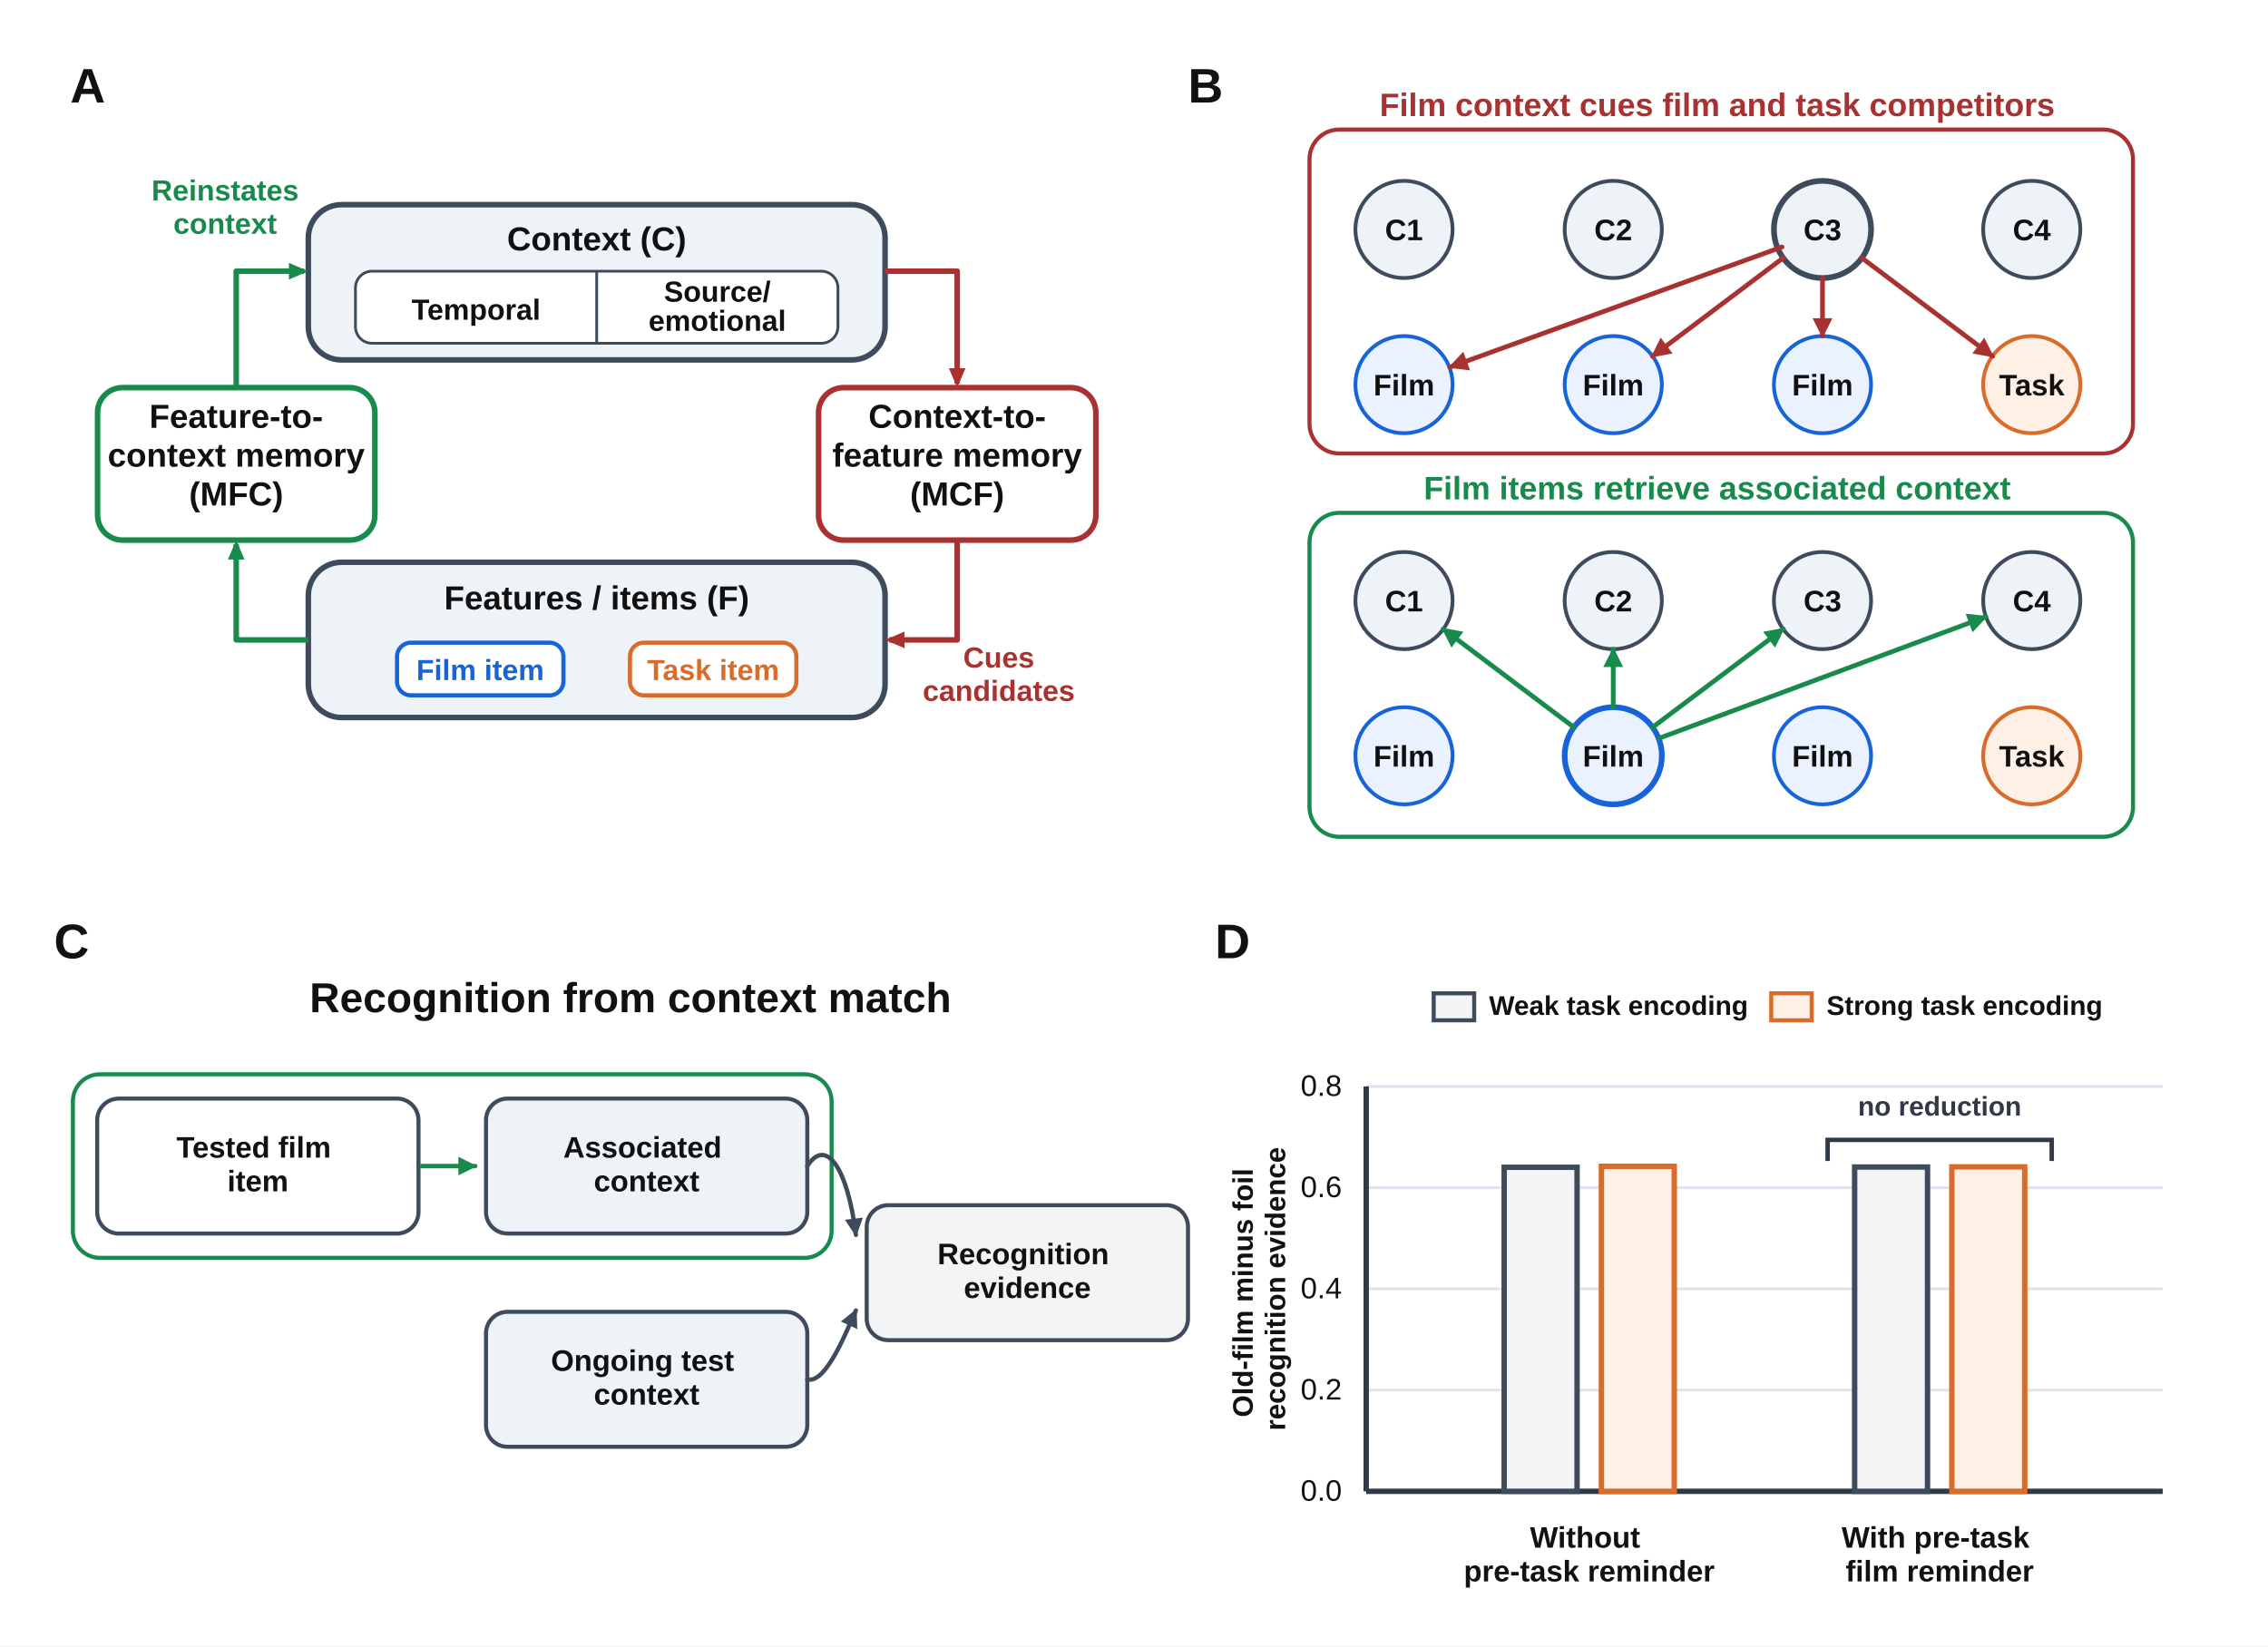
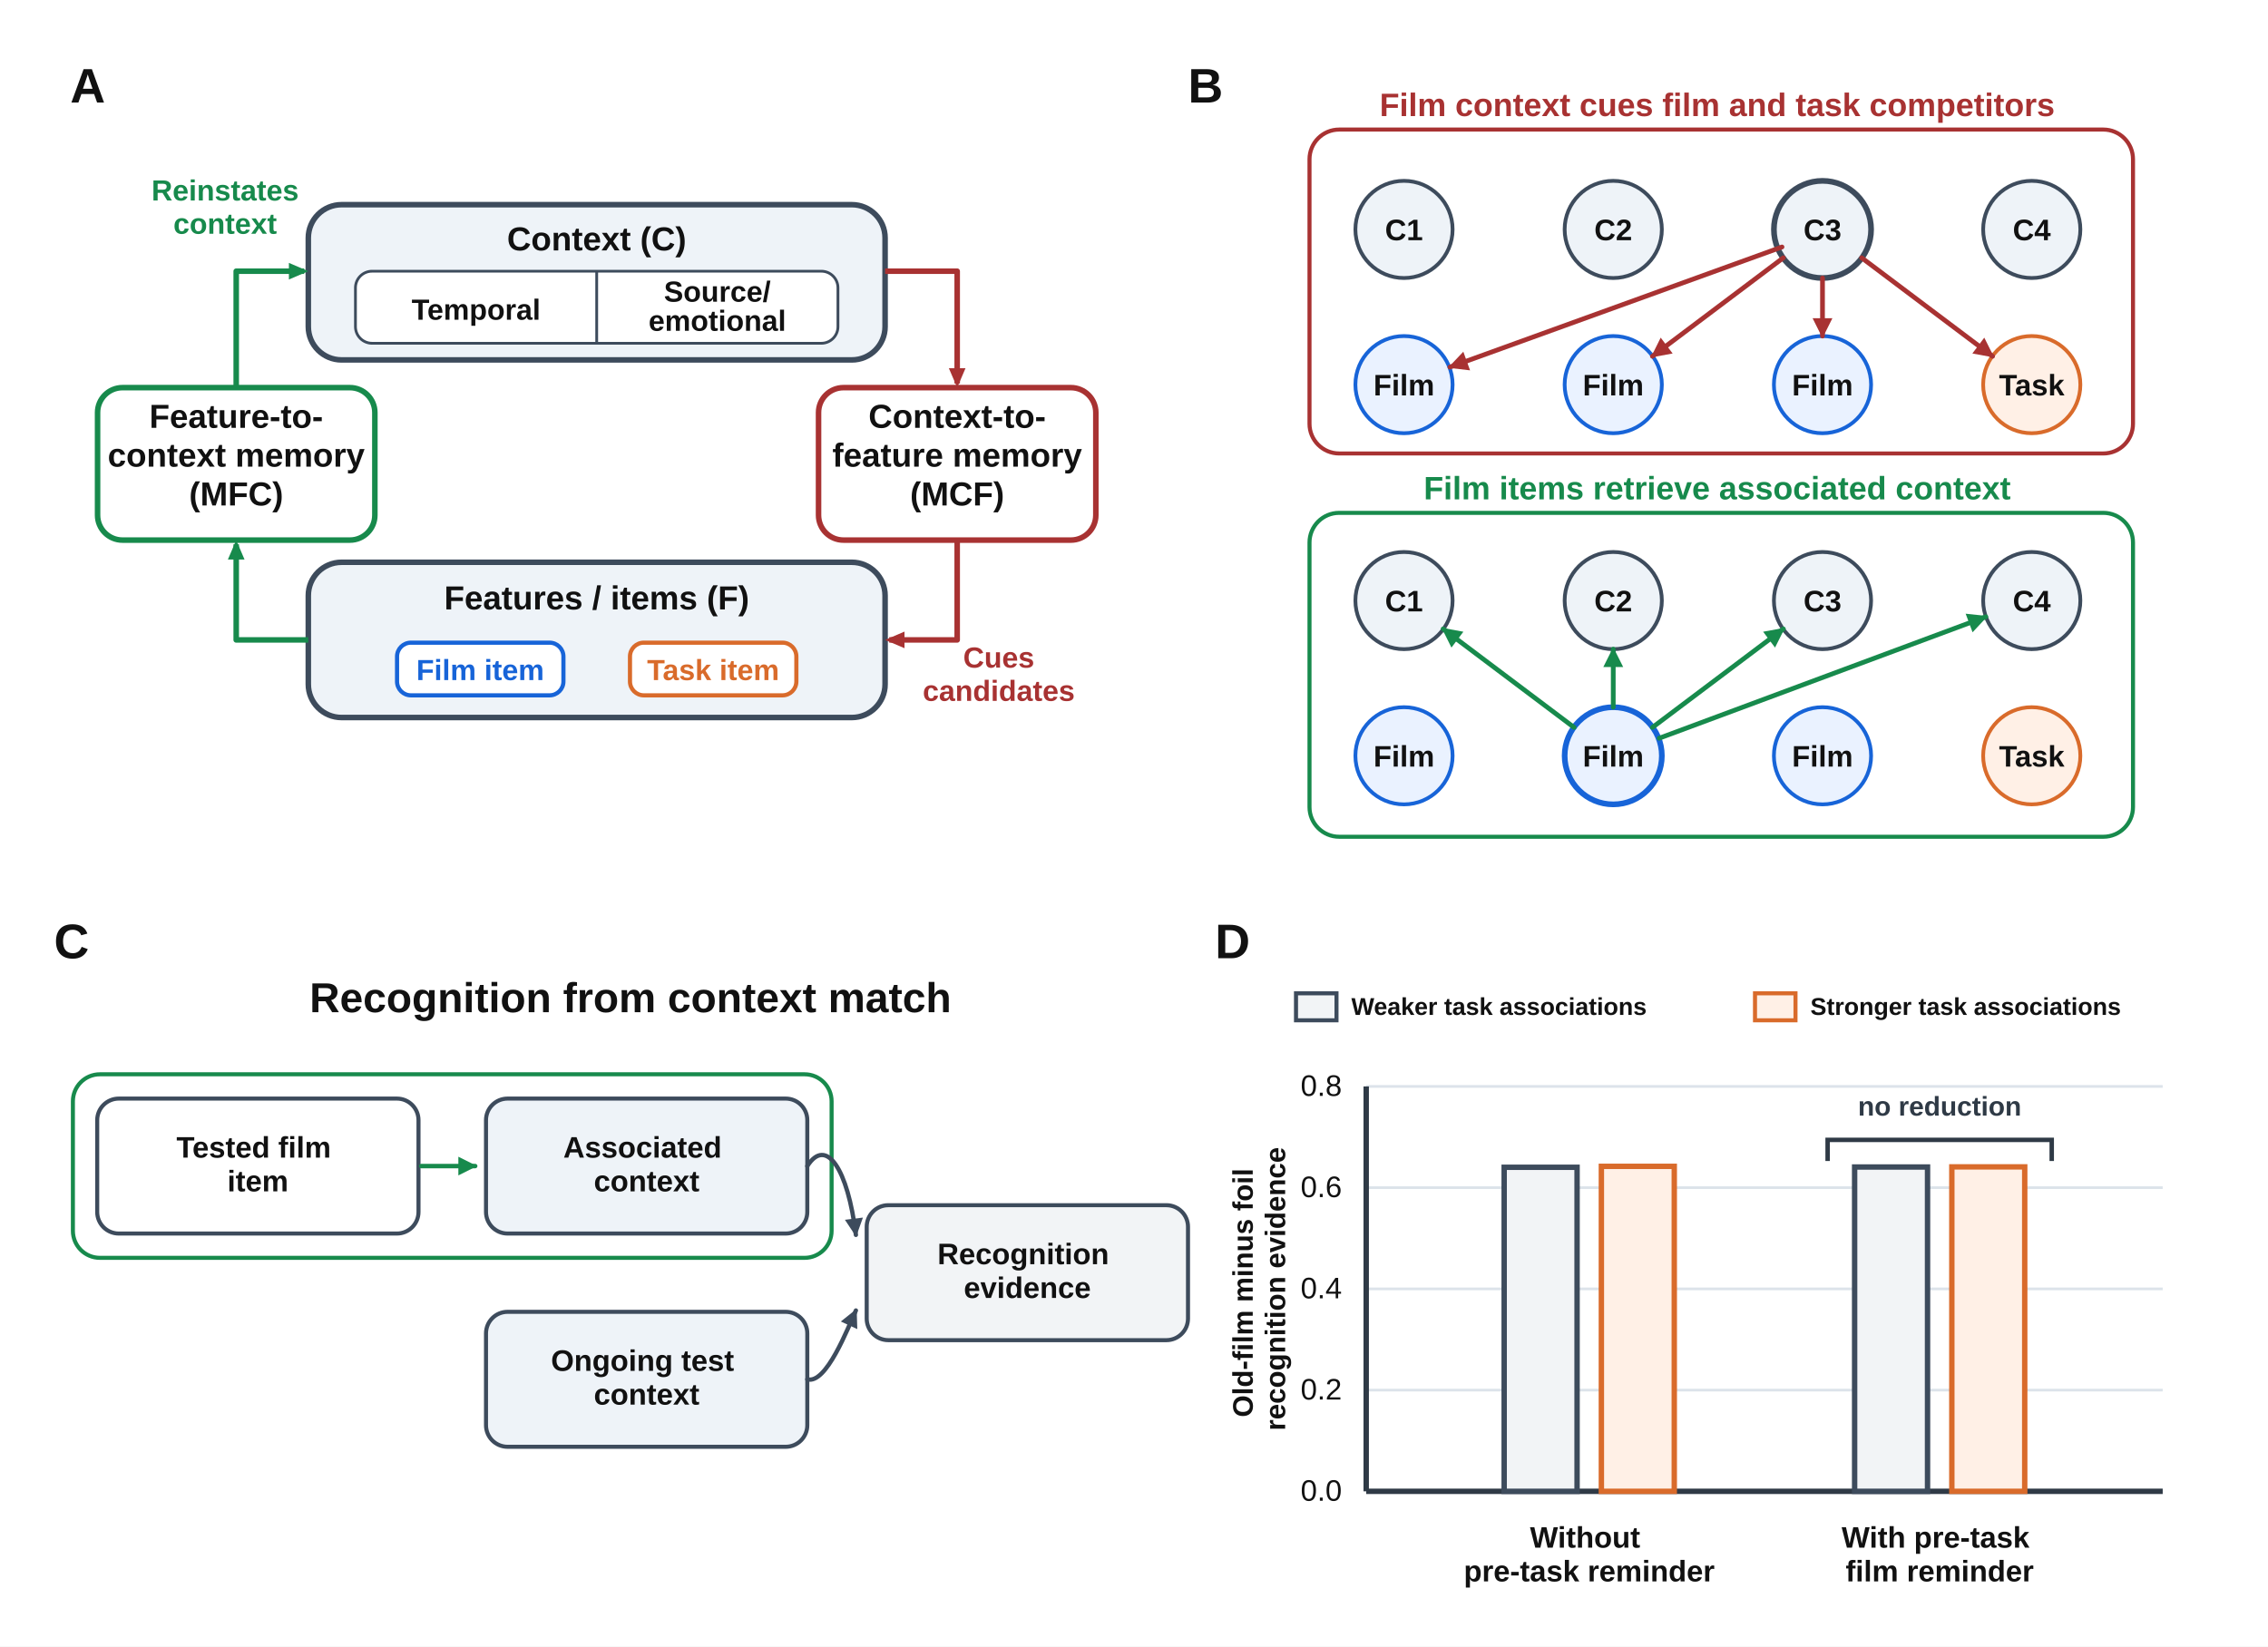
<svg xmlns="http://www.w3.org/2000/svg" viewBox="0 0 1680 1220" width="1680" height="1220" font-family="Arial, Helvetica, DejaVu Sans, sans-serif">
  <defs>
    <marker id="arrow-blue-e" viewBox="0 0 10 10" refX="9" refY="5" markerWidth="4.2" markerHeight="4.2" orient="auto-start-reverse">
      <path d="M 0 0 L 10 5 L 0 10 z" fill="#1764D8" />
    </marker>
    <marker id="arrow-green-e" viewBox="0 0 10 10" refX="9" refY="5" markerWidth="4.2" markerHeight="4.2" orient="auto-start-reverse">
      <path d="M 0 0 L 10 5 L 0 10 z" fill="#178A4C" />
    </marker>
    <marker id="arrow-red-e" viewBox="0 0 10 10" refX="9" refY="5" markerWidth="4.2" markerHeight="4.2" orient="auto-start-reverse">
      <path d="M 0 0 L 10 5 L 0 10 z" fill="#A83232" />
    </marker>
    <marker id="arrow-orange-e" viewBox="0 0 10 10" refX="9" refY="5" markerWidth="4.2" markerHeight="4.2" orient="auto-start-reverse">
      <path d="M 0 0 L 10 5 L 0 10 z" fill="#D96B2B" />
    </marker>
    <marker id="arrow-slate-e" viewBox="0 0 10 10" refX="9" refY="5" markerWidth="4.2" markerHeight="4.2" orient="auto-start-reverse">
      <path d="M 0 0 L 10 5 L 0 10 z" fill="#3D4B5C" />
    </marker>
  </defs>
  <rect x="0" y="0" width="1680" height="1220" fill="white" />
  <text x="52.0" y="76.0" font-family="Arial, Helvetica, DejaVu Sans, sans-serif" font-size="36" font-weight="700" text-anchor="start" fill="#111111">A</text>
  <svg x="62" y="100" width="760" height="472" viewBox="0 55 740 405" font-family="Arial, Helvetica, DejaVu Sans, sans-serif">
    <g id="panel-b-architecture">
      <rect x="162" y="78" width="416" height="112" rx="24" fill="#EEF3F8" stroke="#3D4B5C" stroke-width="4" />
      <text x="370" y="111" font-size="24" font-weight="700" fill="#111111" text-anchor="middle">Context (C)</text>
      <rect x="196" y="126" width="348" height="52" rx="12" fill="white" stroke="#3D4B5C" stroke-width="2" />
      <line x1="370" y1="126" x2="370" y2="178" stroke="#3D4B5C" stroke-width="2" />
      <text x="283" y="161" font-size="21" font-weight="700" fill="#111111" text-anchor="middle">Temporal</text>
      <text x="457" y="148" font-size="21" font-weight="700" fill="#111111" text-anchor="middle">Source/</text>
      <text x="457" y="169" font-size="21" font-weight="700" fill="#111111" text-anchor="middle">emotional</text>
      <rect x="162" y="336" width="416" height="112" rx="24" fill="#EEF3F8" stroke="#3D4B5C" stroke-width="4" />
      <text x="370" y="370" font-size="24" font-weight="700" fill="#111111" text-anchor="middle">Features / items (F)</text>
      <rect x="226" y="394" width="120" height="38" rx="10" fill="white" stroke="#1764D8" stroke-width="3" />
      <text x="286" y="421" font-size="21" font-weight="700" fill="#1764D8" text-anchor="middle">Film item</text>
      <rect x="394" y="394" width="120" height="38" rx="10" fill="white" stroke="#D96B2B" stroke-width="3" />
      <text x="454" y="421" font-size="21" font-weight="700" fill="#D96B2B" text-anchor="middle">Task item</text>
      <rect x="10" y="210" width="200" height="110" rx="18" fill="white" stroke="#178A4C" stroke-width="4" />
      <text x="110" y="239" font-size="24" font-weight="700" fill="#111111" text-anchor="middle">Feature-to-</text>
      <text x="110" y="267" font-size="24" font-weight="700" fill="#111111" text-anchor="middle">context memory</text>
      <text x="110" y="295" font-size="24" font-weight="700" fill="#111111" text-anchor="middle">(MFC)</text>
      <rect x="530" y="210" width="200" height="110" rx="18" fill="white" stroke="#A83232" stroke-width="4" />
      <text x="630" y="239" font-size="24" font-weight="700" fill="#111111" text-anchor="middle">Context-to-</text>
      <text x="630" y="267" font-size="24" font-weight="700" fill="#111111" text-anchor="middle">feature memory</text>
      <text x="630" y="295" font-size="24" font-weight="700" fill="#111111" text-anchor="middle">(MCF)</text>
      <polyline points="110,210 110,126 159,126" fill="none" stroke="#178A4C" stroke-width="4" stroke-linejoin="round" />
      <polygon points="162,126 148,120 148,132" fill="#178A4C" />
      <polyline points="578,126 630,126 630,207" fill="none" stroke="#A83232" stroke-width="4" stroke-linejoin="round" />
      <polygon points="630,210 624,196 636,196" fill="#A83232" />
      <polyline points="162,392 110,392 110,323" fill="none" stroke="#178A4C" stroke-width="4" stroke-linejoin="round" />
      <polygon points="110,320 104,334 116,334" fill="#178A4C" />
      <polyline points="630,320 630,392 581,392" fill="none" stroke="#A83232" stroke-width="4" stroke-linejoin="round" />
      <polygon points="578,392 592,386 592,398" fill="#A83232" />
      <text x="102" y="75" font-size="21" font-weight="700" fill="#178A4C" text-anchor="middle">Reinstates</text>
      <text x="102" y="99" font-size="21" font-weight="700" fill="#178A4C" text-anchor="middle">context</text>
      <text x="660" y="412" font-size="21" font-weight="700" fill="#A83232" text-anchor="middle">Cues</text>
      <text x="660" y="436" font-size="21" font-weight="700" fill="#A83232" text-anchor="middle">candidates</text>
    </g>
  </svg>
  <text x="880.0" y="76.0" font-family="Arial, Helvetica, DejaVu Sans, sans-serif" font-size="36" font-weight="700" text-anchor="start" fill="#111111">B</text>
  <rect x="970.0" y="96.0" width="610.0" height="240.0" rx="22" fill="none" stroke="#A83232" stroke-width="3" />
  <text x="1272.0" y="86.0" font-family="Arial, Helvetica, DejaVu Sans, sans-serif" font-size="24" font-weight="700" text-anchor="middle" fill="#A83232">Film context cues film and task competitors</text>
  <circle cx="1040.0" cy="170.0" r="36.0" fill="#EEF3F8" stroke="#3D4B5C" stroke-width="2.8" />
  <text x="1040.0" y="178.0" font-family="Arial, Helvetica, DejaVu Sans, sans-serif" font-size="22" font-weight="700" text-anchor="middle" fill="#111111">C1</text>
  <circle cx="1195.0" cy="170.0" r="36.0" fill="#EEF3F8" stroke="#3D4B5C" stroke-width="2.8" />
  <text x="1195.0" y="178.0" font-family="Arial, Helvetica, DejaVu Sans, sans-serif" font-size="22" font-weight="700" text-anchor="middle" fill="#111111">C2</text>
  <circle cx="1350.0" cy="170.0" r="36.0" fill="#EEF3F8" stroke="#3D4B5C" stroke-width="4.2" />
  <text x="1350.0" y="178.0" font-family="Arial, Helvetica, DejaVu Sans, sans-serif" font-size="22" font-weight="700" text-anchor="middle" fill="#111111">C3</text>
  <circle cx="1505.0" cy="170.0" r="36.0" fill="#EEF3F8" stroke="#3D4B5C" stroke-width="2.8" />
  <text x="1505.0" y="178.0" font-family="Arial, Helvetica, DejaVu Sans, sans-serif" font-size="22" font-weight="700" text-anchor="middle" fill="#111111">C4</text>
  <circle cx="1040.0" cy="285.0" r="36.0" fill="#EAF2FF" stroke="#1764D8" stroke-width="2.8" />
  <text x="1040.0" y="293.0" font-family="Arial, Helvetica, DejaVu Sans, sans-serif" font-size="22" font-weight="700" text-anchor="middle" fill="#111111">Film</text>
  <circle cx="1195.0" cy="285.0" r="36.0" fill="#EAF2FF" stroke="#1764D8" stroke-width="2.8" />
  <text x="1195.0" y="293.0" font-family="Arial, Helvetica, DejaVu Sans, sans-serif" font-size="22" font-weight="700" text-anchor="middle" fill="#111111">Film</text>
  <circle cx="1350.0" cy="285.0" r="36.0" fill="#EAF2FF" stroke="#1764D8" stroke-width="2.8" />
  <text x="1350.0" y="293.0" font-family="Arial, Helvetica, DejaVu Sans, sans-serif" font-size="22" font-weight="700" text-anchor="middle" fill="#111111">Film</text>
  <circle cx="1505.0" cy="285.0" r="36.0" fill="#FFF0E6" stroke="#D96B2B" stroke-width="2.8" />
  <text x="1505.0" y="293.0" font-family="Arial, Helvetica, DejaVu Sans, sans-serif" font-size="22" font-weight="700" text-anchor="middle" fill="#111111">Task</text>
  <line x1="1320.0" y1="183.0" x2="1074.0" y2="272.0" stroke="#A83232" stroke-width="3.5" stroke-linecap="round" marker-end="url(#arrow-red-e)" />
  <line x1="1321.0" y1="191.0" x2="1224.0" y2="264.0" stroke="#A83232" stroke-width="3.5" stroke-linecap="round" marker-end="url(#arrow-red-e)" />
  <line x1="1350.0" y1="206.0" x2="1350.0" y2="249.0" stroke="#A83232" stroke-width="3.5" stroke-linecap="round" marker-end="url(#arrow-red-e)" />
  <line x1="1379.0" y1="191.0" x2="1476.0" y2="264.0" stroke="#A83232" stroke-width="3.5" stroke-linecap="round" marker-end="url(#arrow-red-e)" />
  <rect x="970.0" y="380.0" width="610.0" height="240.0" rx="22" fill="none" stroke="#178A4C" stroke-width="3" />
  <text x="1272.0" y="370.0" font-family="Arial, Helvetica, DejaVu Sans, sans-serif" font-size="24" font-weight="700" text-anchor="middle" fill="#178A4C">Film items retrieve associated context</text>
  <circle cx="1040.0" cy="445.0" r="36.0" fill="#EEF3F8" stroke="#3D4B5C" stroke-width="2.8" />
  <text x="1040.0" y="453.0" font-family="Arial, Helvetica, DejaVu Sans, sans-serif" font-size="22" font-weight="700" text-anchor="middle" fill="#111111">C1</text>
  <circle cx="1195.0" cy="445.0" r="36.0" fill="#EEF3F8" stroke="#3D4B5C" stroke-width="2.8" />
  <text x="1195.0" y="453.0" font-family="Arial, Helvetica, DejaVu Sans, sans-serif" font-size="22" font-weight="700" text-anchor="middle" fill="#111111">C2</text>
  <circle cx="1350.0" cy="445.0" r="36.0" fill="#EEF3F8" stroke="#3D4B5C" stroke-width="2.8" />
  <text x="1350.0" y="453.0" font-family="Arial, Helvetica, DejaVu Sans, sans-serif" font-size="22" font-weight="700" text-anchor="middle" fill="#111111">C3</text>
  <circle cx="1505.0" cy="445.0" r="36.0" fill="#EEF3F8" stroke="#3D4B5C" stroke-width="2.8" />
  <text x="1505.0" y="453.0" font-family="Arial, Helvetica, DejaVu Sans, sans-serif" font-size="22" font-weight="700" text-anchor="middle" fill="#111111">C4</text>
  <circle cx="1040.0" cy="560.0" r="36.0" fill="#EAF2FF" stroke="#1764D8" stroke-width="2.8" />
  <text x="1040.0" y="568.0" font-family="Arial, Helvetica, DejaVu Sans, sans-serif" font-size="22" font-weight="700" text-anchor="middle" fill="#111111">Film</text>
  <circle cx="1195.0" cy="560.0" r="36.0" fill="#EAF2FF" stroke="#1764D8" stroke-width="4.2" />
  <text x="1195.0" y="568.0" font-family="Arial, Helvetica, DejaVu Sans, sans-serif" font-size="22" font-weight="700" text-anchor="middle" fill="#111111">Film</text>
  <circle cx="1350.0" cy="560.0" r="36.0" fill="#EAF2FF" stroke="#1764D8" stroke-width="2.8" />
  <text x="1350.0" y="568.0" font-family="Arial, Helvetica, DejaVu Sans, sans-serif" font-size="22" font-weight="700" text-anchor="middle" fill="#111111">Film</text>
  <circle cx="1505.0" cy="560.0" r="36.0" fill="#FFF0E6" stroke="#D96B2B" stroke-width="2.8" />
  <text x="1505.0" y="568.0" font-family="Arial, Helvetica, DejaVu Sans, sans-serif" font-size="22" font-weight="700" text-anchor="middle" fill="#111111">Task</text>
  <line x1="1166.0" y1="539.0" x2="1069.0" y2="466.0" stroke="#178A4C" stroke-width="3.5" stroke-linecap="round" marker-end="url(#arrow-green-e)" />
  <line x1="1195.0" y1="524.0" x2="1195.0" y2="481.0" stroke="#178A4C" stroke-width="3.5" stroke-linecap="round" marker-end="url(#arrow-green-e)" />
  <line x1="1224.0" y1="539.0" x2="1321.0" y2="466.0" stroke="#178A4C" stroke-width="3.5" stroke-linecap="round" marker-end="url(#arrow-green-e)" />
  <line x1="1229.0" y1="547.0" x2="1471.0" y2="457.0" stroke="#178A4C" stroke-width="3.5" stroke-linecap="round" marker-end="url(#arrow-green-e)" />
  <text x="40.0" y="710.0" font-family="Arial, Helvetica, DejaVu Sans, sans-serif" font-size="36" font-weight="700" text-anchor="start" fill="#111111">C</text>
  <text x="467.0" y="750.0" font-family="Arial, Helvetica, DejaVu Sans, sans-serif" font-size="31" font-weight="700" text-anchor="middle" fill="#111111">Recognition from context match</text>
  <rect x="54.0" y="796.0" width="562.0" height="136.0" rx="20" fill="none" stroke="#178A4C" stroke-width="3" />
  <rect x="72.0" y="814.0" width="238.0" height="100.0" rx="16" fill="white" stroke="#3D4B5C" stroke-width="3" />
  <text x="191.0" y="851.5" font-family="Arial, Helvetica, DejaVu Sans, sans-serif" font-size="22" font-weight="700" text-anchor="middle" dominant-baseline="middle" fill="#111111">
    <tspan x="191.0" dy="0.0">Tested film</tspan>
    <tspan x="191.0" dy="25.0">item</tspan>
  </text>
  <rect x="360.0" y="814.0" width="238.0" height="100.0" rx="16" fill="#EEF3F8" stroke="#3D4B5C" stroke-width="3" />
  <text x="479.0" y="851.5" font-family="Arial, Helvetica, DejaVu Sans, sans-serif" font-size="22" font-weight="700" text-anchor="middle" dominant-baseline="middle" fill="#111111">
    <tspan x="479.0" dy="0.0">Associated</tspan>
    <tspan x="479.0" dy="25.0">context</tspan>
  </text>
  <rect x="360.0" y="972.0" width="238.0" height="100.0" rx="16" fill="#EEF3F8" stroke="#3D4B5C" stroke-width="3" />
  <text x="479.0" y="1009.5" font-family="Arial, Helvetica, DejaVu Sans, sans-serif" font-size="22" font-weight="700" text-anchor="middle" dominant-baseline="middle" fill="#111111">
    <tspan x="479.0" dy="0.0">Ongoing test</tspan>
    <tspan x="479.0" dy="25.0">context</tspan>
  </text>
  <rect x="642.0" y="893.0" width="238.0" height="100.0" rx="16" fill="#F2F4F6" stroke="#3D4B5C" stroke-width="3" />
  <text x="761.0" y="930.5" font-family="Arial, Helvetica, DejaVu Sans, sans-serif" font-size="22" font-weight="700" text-anchor="middle" dominant-baseline="middle" fill="#111111">
    <tspan x="761.0" dy="0.0">Recognition</tspan>
    <tspan x="761.0" dy="25.0">evidence</tspan>
  </text>
  <line x1="312.0" y1="864.0" x2="352.0" y2="864.0" stroke="#178A4C" stroke-width="3.3" stroke-linecap="round" marker-end="url(#arrow-green-e)" />
  <path d="M 598.0 864.0 C 612.0 842.0 628.0 866.0 634.0 915.0" fill="none" stroke="#3D4B5C" stroke-width="3.2" stroke-linecap="round" stroke-linejoin="round" marker-end="url(#arrow-slate-e)" />
  <path d="M 598.0 1022.0 C 612.0 1026.0 628.0 984.0 634.0 971.0" fill="none" stroke="#3D4B5C" stroke-width="3.2" stroke-linecap="round" stroke-linejoin="round" marker-end="url(#arrow-slate-e)" />
  <text x="900.0" y="710.0" font-family="Arial, Helvetica, DejaVu Sans, sans-serif" font-size="36" font-weight="700" text-anchor="start" fill="#111111">D</text>
-   <rect x="1062.0" y="736.0" width="30.0" height="20.0" fill="#F2F4F6" stroke="#3D4B5C" stroke-width="3.0" />
-   <text x="1103.0" y="752.0" font-family="Arial, Helvetica, DejaVu Sans, sans-serif" font-size="20" font-weight="700" text-anchor="start" fill="#111111">Weak task encoding</text>
-   <rect x="1312.0" y="736.0" width="30.0" height="20.0" fill="#FFF0E6" stroke="#D96B2B" stroke-width="3.0" />
-   <text x="1353.0" y="752.0" font-family="Arial, Helvetica, DejaVu Sans, sans-serif" font-size="20" font-weight="700" text-anchor="start" fill="#111111">Strong task encoding</text>
+   <rect x="960.0" y="736.0" width="30.0" height="20.0" fill="#F2F4F6" stroke="#3D4B5C" stroke-width="3.0" />
+   <text x="1001.0" y="752.0" font-family="Arial, Helvetica, DejaVu Sans, sans-serif" font-size="18" font-weight="700" text-anchor="start" fill="#111111">Weaker task associations</text>
+   <rect x="1300.0" y="736.0" width="30.0" height="20.0" fill="#FFF0E6" stroke="#D96B2B" stroke-width="3.0" />
+   <text x="1341.0" y="752.0" font-family="Arial, Helvetica, DejaVu Sans, sans-serif" font-size="18" font-weight="700" text-anchor="start" fill="#111111">Stronger task associations</text>
  <line x1="1012.0" y1="1105.0" x2="1602.0" y2="1105.0" stroke="#DCE3EA" stroke-width="2.0" />
  <text x="994.0" y="1112.0" font-family="Arial, Helvetica, DejaVu Sans, sans-serif" font-size="22" font-weight="normal" text-anchor="end" fill="#111111">0.0</text>
  <line x1="1012.0" y1="1030.0" x2="1602.0" y2="1030.0" stroke="#DCE3EA" stroke-width="2.0" />
  <text x="994.0" y="1037.0" font-family="Arial, Helvetica, DejaVu Sans, sans-serif" font-size="22" font-weight="normal" text-anchor="end" fill="#111111">0.2</text>
  <line x1="1012.0" y1="955.0" x2="1602.0" y2="955.0" stroke="#DCE3EA" stroke-width="2.0" />
  <text x="994.0" y="962.0" font-family="Arial, Helvetica, DejaVu Sans, sans-serif" font-size="22" font-weight="normal" text-anchor="end" fill="#111111">0.4</text>
  <line x1="1012.0" y1="880.0" x2="1602.0" y2="880.0" stroke="#DCE3EA" stroke-width="2.0" />
  <text x="994.0" y="887.0" font-family="Arial, Helvetica, DejaVu Sans, sans-serif" font-size="22" font-weight="normal" text-anchor="end" fill="#111111">0.6</text>
  <line x1="1012.0" y1="805.0" x2="1602.0" y2="805.0" stroke="#DCE3EA" stroke-width="2.0" />
  <text x="994.0" y="812.0" font-family="Arial, Helvetica, DejaVu Sans, sans-serif" font-size="22" font-weight="normal" text-anchor="end" fill="#111111">0.8</text>
  <line x1="1012.0" y1="805.0" x2="1012.0" y2="1105.0" stroke="#2F3A46" stroke-width="4.0" />
  <line x1="1012.0" y1="1105.0" x2="1602.0" y2="1105.0" stroke="#2F3A46" stroke-width="4.0" />
  <text x="934.0" y="955.0" font-family="Arial, Helvetica, DejaVu Sans, sans-serif" font-size="21" font-weight="700" text-anchor="middle" dominant-baseline="middle" fill="#111111" transform="rotate(-90 934.0 955.0)">
    <tspan x="934.0" dy="-12.0">Old-film minus foil</tspan>
    <tspan x="934.0" dy="24.0">recognition evidence</tspan>
  </text>
  <rect x="1114.2" y="864.9" width="54.0" height="240.1" fill="#F2F4F6" stroke="#3D4B5C" stroke-width="4.0" />
  <rect x="1186.2" y="864.2" width="54.0" height="240.8" fill="#FFF0E6" stroke="#D96B2B" stroke-width="4.0" />
  <text x="1177.2" y="1140.5" font-family="Arial, Helvetica, DejaVu Sans, sans-serif" font-size="22" font-weight="700" text-anchor="middle" dominant-baseline="middle" fill="#111111">
    <tspan x="1177.2" dy="0.0">Without</tspan>
    <tspan x="1177.2" dy="25.0">pre-task reminder</tspan>
  </text>
  <rect x="1373.8" y="864.7" width="54.0" height="240.3" fill="#F2F4F6" stroke="#3D4B5C" stroke-width="4.0" />
  <rect x="1445.8" y="864.6" width="54.0" height="240.4" fill="#FFF0E6" stroke="#D96B2B" stroke-width="4.0" />
  <polyline points="1353.8,858.6 1353.8,844.6 1519.8,844.6 1519.8,858.6" fill="none" stroke="#2F3A46" stroke-width="3.3" stroke-linecap="square" stroke-linejoin="miter" />
  <text x="1436.8" y="826.6" font-family="Arial, Helvetica, DejaVu Sans, sans-serif" font-size="20" font-weight="700" text-anchor="middle" fill="#2F3A46">no reduction</text>
  <text x="1436.8" y="1140.5" font-family="Arial, Helvetica, DejaVu Sans, sans-serif" font-size="22" font-weight="700" text-anchor="middle" dominant-baseline="middle" fill="#111111">
    <tspan x="1436.8" dy="0.0">With pre-task</tspan>
    <tspan x="1436.8" dy="25.0">film reminder</tspan>
  </text>
</svg>
